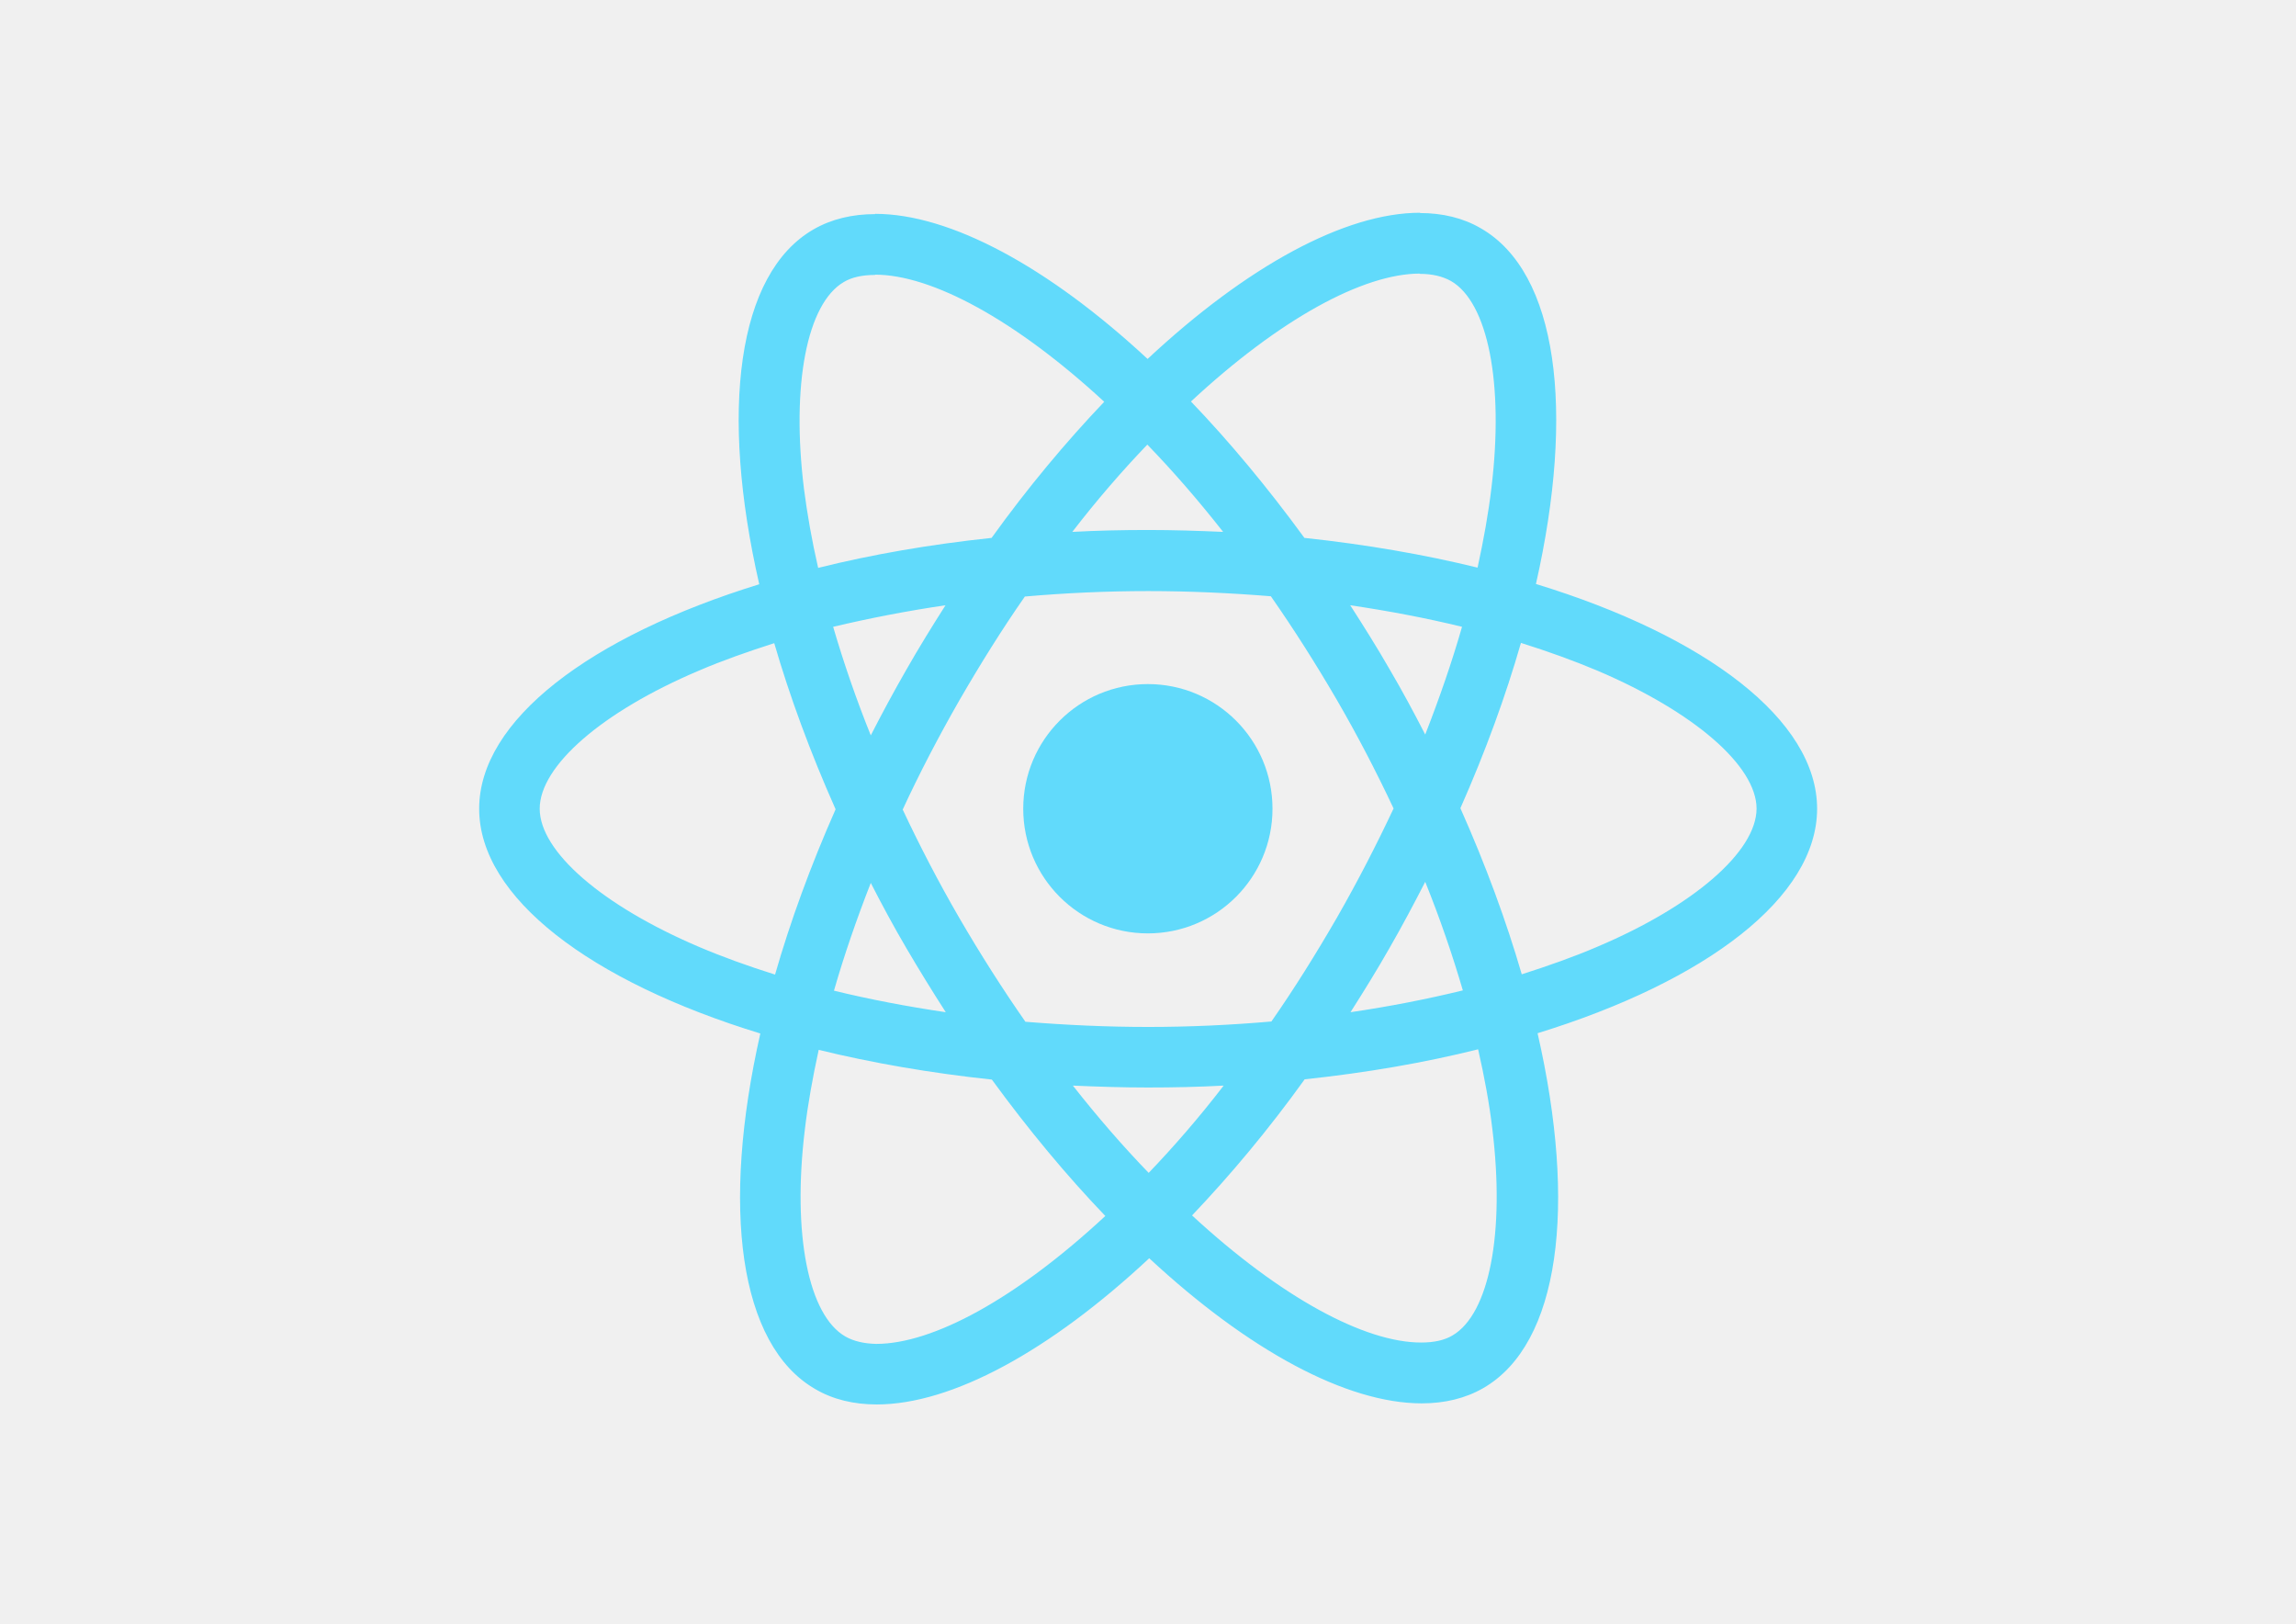
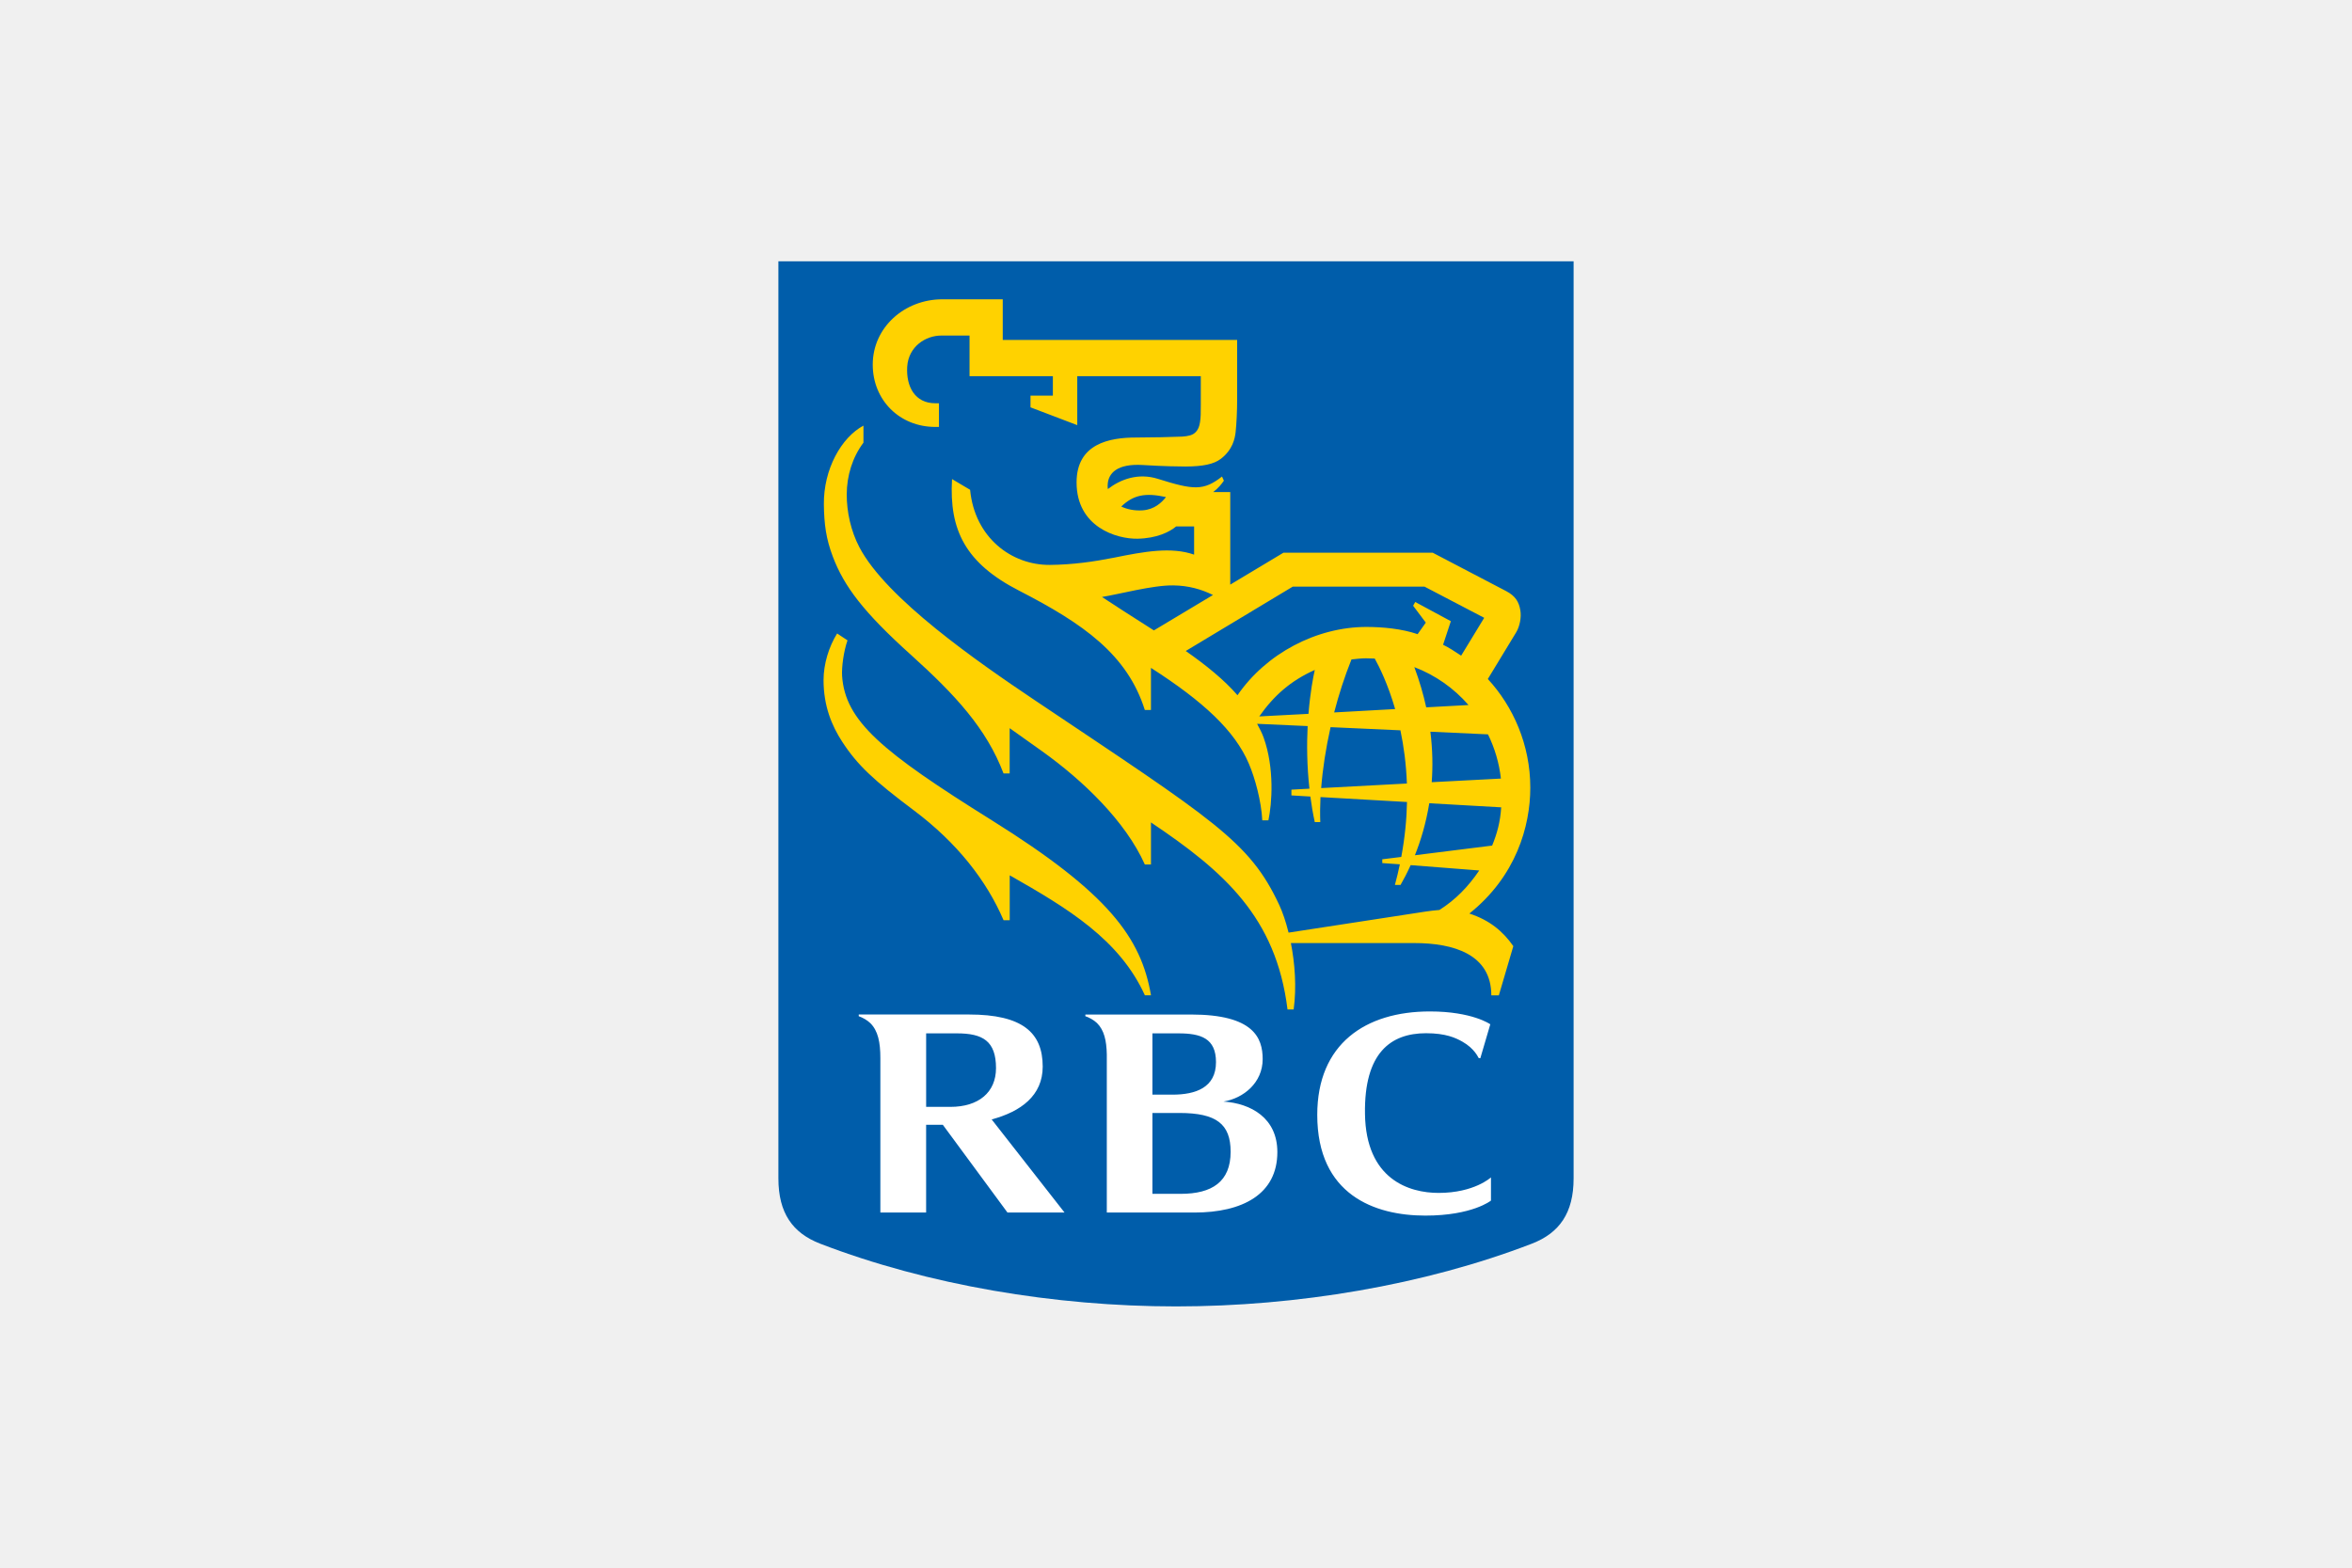
- <svg xmlns="http://www.w3.org/2000/svg" viewBox="0 0 841.9 595.3">
-   <g fill="#61DAFB">
-     <path d="M666.3 296.5c0-32.5-40.7-63.3-103.1-82.4 14.4-63.6 8-114.2-20.2-130.4-6.5-3.8-14.1-5.6-22.4-5.6v22.3c4.6 0 8.3.9 11.4 2.6 13.6 7.8 19.5 37.5 14.9 75.7-1.1 9.4-2.9 19.3-5.1 29.4-19.6-4.8-41-8.5-63.5-10.9-13.5-18.5-27.5-35.3-41.6-50 32.6-30.3 63.2-46.9 84-46.9V78c-27.5 0-63.5 19.6-99.9 53.6-36.4-33.8-72.4-53.2-99.9-53.2v22.3c20.7 0 51.4 16.5 84 46.6-14 14.7-28 31.4-41.3 49.9-22.6 2.4-44 6.1-63.6 11-2.3-10-4-19.7-5.2-29-4.7-38.2 1.1-67.9 14.6-75.8 3-1.8 6.9-2.6 11.5-2.6V78.5c-8.4 0-16 1.8-22.6 5.6-28.1 16.2-34.4 66.7-19.9 130.1-62.2 19.2-102.7 49.9-102.7 82.3 0 32.5 40.7 63.3 103.1 82.4-14.4 63.6-8 114.2 20.2 130.4 6.5 3.8 14.1 5.6 22.5 5.6 27.5 0 63.5-19.6 99.9-53.6 36.4 33.8 72.4 53.2 99.9 53.2 8.4 0 16-1.8 22.6-5.6 28.1-16.2 34.4-66.7 19.9-130.1 62-19.1 102.5-49.9 102.5-82.3zm-130.2-66.7c-3.7 12.9-8.3 26.2-13.5 39.5-4.1-8-8.4-16-13.1-24-4.6-8-9.5-15.8-14.4-23.4 14.2 2.1 27.9 4.7 41 7.9zm-45.8 106.5c-7.8 13.5-15.8 26.3-24.1 38.2-14.9 1.3-30 2-45.2 2-15.1 0-30.2-.7-45-1.9-8.3-11.9-16.4-24.6-24.2-38-7.6-13.1-14.5-26.4-20.8-39.8 6.2-13.4 13.2-26.8 20.7-39.9 7.8-13.5 15.8-26.3 24.1-38.2 14.9-1.3 30-2 45.2-2 15.1 0 30.2.7 45 1.9 8.3 11.9 16.4 24.6 24.2 38 7.6 13.1 14.5 26.4 20.8 39.8-6.3 13.4-13.2 26.8-20.7 39.9zm32.3-13c5.4 13.4 10 26.8 13.8 39.8-13.1 3.2-26.9 5.9-41.2 8 4.9-7.7 9.8-15.6 14.4-23.7 4.6-8 8.9-16.1 13-24.1zM421.2 430c-9.3-9.6-18.6-20.3-27.8-32 9 .4 18.2.7 27.5.7 9.4 0 18.7-.2 27.8-.7-9 11.7-18.3 22.4-27.5 32zm-74.4-58.9c-14.2-2.1-27.9-4.7-41-7.9 3.7-12.9 8.3-26.2 13.5-39.5 4.1 8 8.4 16 13.1 24 4.7 8 9.5 15.8 14.4 23.4zM420.7 163c9.3 9.6 18.6 20.3 27.8 32-9-.4-18.2-.7-27.5-.7-9.4 0-18.7.2-27.8.7 9-11.7 18.3-22.4 27.5-32zm-74 58.9c-4.9 7.7-9.8 15.6-14.4 23.7-4.6 8-8.9 16-13 24-5.4-13.4-10-26.8-13.8-39.8 13.1-3.1 26.9-5.8 41.2-7.9zm-90.5 125.2c-35.4-15.1-58.3-34.9-58.3-50.6 0-15.7 22.9-35.6 58.3-50.6 8.6-3.7 18-7 27.7-10.1 5.7 19.6 13.2 40 22.5 60.9-9.2 20.8-16.6 41.1-22.2 60.6-9.9-3.1-19.3-6.5-28-10.2zM310 490c-13.6-7.8-19.5-37.5-14.9-75.7 1.1-9.4 2.9-19.3 5.1-29.4 19.6 4.8 41 8.5 63.5 10.9 13.5 18.5 27.5 35.3 41.6 50-32.6 30.3-63.2 46.9-84 46.9-4.5-.1-8.3-1-11.3-2.7zm237.2-76.2c4.7 38.2-1.1 67.9-14.6 75.8-3 1.8-6.9 2.6-11.5 2.6-20.7 0-51.4-16.5-84-46.6 14-14.7 28-31.4 41.3-49.9 22.6-2.4 44-6.1 63.6-11 2.3 10.1 4.1 19.8 5.2 29.1zm38.5-66.7c-8.6 3.7-18 7-27.7 10.1-5.7-19.6-13.2-40-22.5-60.9 9.2-20.8 16.6-41.1 22.2-60.6 9.9 3.1 19.3 6.5 28.1 10.2 35.4 15.1 58.3 34.9 58.3 50.6-.1 15.7-23 35.6-58.4 50.6zM320.8 78.4z" />
-     <circle cx="420.9" cy="296.5" r="45.7" />
-     <path d="M520.5 78.1z" />
-   </g>
+ <svg xmlns="http://www.w3.org/2000/svg" height="800" width="1200" viewBox="-5.931 -12.994 51.401 77.964">
+   <path d="M39.539 45.611c0 1.717-.703 2.715-2.078 3.246-5.344 2.059-11.672 3.119-17.69 3.119-6.021 0-12.349-1.061-17.692-3.119C.704 48.326 0 47.328 0 45.611V0h39.539z" fill="#005DAA" />
+   <path d="M10.604 27.796c-5.475-3.418-7.281-4.931-7.437-7.173-.026-.454.078-1.223.269-1.771l-.516-.342c-.412.658-.675 1.523-.675 2.316 0 1.296.413 2.276.922 3.059.769 1.184 1.578 1.929 3.572 3.425 2.148 1.611 3.614 3.492 4.458 5.462h.305v-2.235c2.901 1.648 5.461 3.196 6.72 5.966h.304c-.493-2.87-2.117-5.083-7.922-8.707m25.218 8.711h-.374c0-2.042-1.873-2.601-3.834-2.601h-6.132c.198 1.008.289 2.187.138 3.301h-.306c-.567-4.592-3.161-6.864-6.789-9.301v2.092h-.305c-.965-2.158-3.082-4.18-5.086-5.616-.533-.38-1.088-.774-1.635-1.163v2.251h-.305c-.85-2.234-2.393-3.901-4.594-5.888-2.379-2.14-3.336-3.421-3.894-4.894-.338-.892-.432-1.613-.445-2.592-.021-1.751.866-3.333 1.968-3.923v.848c-.546.723-.829 1.642-.831 2.573-.003.861.203 1.817.631 2.631 1.339 2.548 5.849 5.676 8.711 7.599 8.905 5.972 10.683 7.014 12.161 10.183.165.353.329.827.466 1.38 1.286-.199 5.953-.911 6.812-1.047.167-.027.51-.068.688-.08.805-.508 1.431-1.156 1.98-1.964l-3.41-.265c-.177.391-.35.721-.503.984h-.28c.094-.346.175-.688.246-1.025l-.874-.062v-.188l.945-.117c.18-.965.267-1.879.284-2.732l-4.301-.245c-.021.442-.025.857-.01 1.244h-.274c-.094-.43-.166-.856-.22-1.271l-.942-.056v-.286l.896-.049c-.126-1.139-.134-2.2-.089-3.113l-2.513-.113c.117.222.24.443.326.688.544 1.517.414 3.293.236 4.112h-.305c-.045-.946-.362-2.107-.665-2.813-.695-1.639-2.254-3.089-4.87-4.769v2.094h-.305c-.869-2.75-3.035-4.281-6.254-5.934-2.656-1.363-3.481-3.006-3.331-5.548l.898.532c.229 2.376 2.055 3.75 3.968 3.736 1.126-.01 2.181-.16 3.199-.362 1.472-.299 2.834-.55 3.971-.149v-1.403h-.894c-.32.275-.968.594-1.921.611-1.047.018-3.029-.585-3.029-2.8 0-1.924 1.627-2.232 2.952-2.232.712 0 1.892-.025 2.292-.046.295-.02.517-.064.662-.208.15-.147.195-.299.229-.496.042-.239.042-.482.042-.895V5.714H14.86v2.435l-2.325-.885v-.583h1.112v-.967H9.504v-2.02H8.092c-.754 0-1.625.53-1.688 1.555-.057.983.385 1.812 1.398 1.812h.181v1.177h-.181c-1.775 0-3.111-1.332-3.111-3.1 0-1.844 1.569-3.248 3.468-3.248h2.996v2.021H22.81v2.987c0 .504-.029 1.179-.077 1.605-.036.312-.145.871-.733 1.321-.357.27-.893.379-1.761.383-.285.001-1.111-.012-2.101-.074-1.328-.085-1.706.429-1.76.905-.011.1-.011.197.002.29.622-.48 1.502-.821 2.5-.505 1.758.553 2.261.601 3.177-.118l.093.205c-.1.153-.275.373-.532.568h.849v4.602l2.644-1.586h7.424s3.136 1.639 3.651 1.909c.456.24.635.53.705.955.061.355-.033.805-.206 1.093-.109.18-.962 1.577-1.411 2.323 1.261 1.365 2.112 3.275 2.112 5.402 0 1.928-.713 4.414-3.03 6.262 1.02.334 1.673.89 2.186 1.621zM19.271 11.726c-1.043-.229-1.625-.1-2.224.471.294.14.661.216 1.066.189.587-.042.949-.392 1.158-.66m-.601 6.631l2.938-1.761c-.578-.285-1.216-.468-1.972-.477-1.013-.018-2.722.446-3.547.575.369.251 1.679 1.089 2.581 1.663m13.113.187l.407-.574-.63-.839.105-.187 1.771.955-.387 1.172c.287.138.55.31.899.542l1.146-1.882-2.967-1.55h-6.553l-5.32 3.2c.998.694 1.92 1.444 2.573 2.2 1.424-2.075 3.929-3.396 6.41-3.396.811.001 1.755.088 2.546.359m-.533 7.428c-.036-.979-.157-1.865-.322-2.646l-3.473-.157c-.237 1.057-.395 2.088-.467 3.03zm1.168-2.577c.111.897.125 1.736.066 2.511l3.441-.18a6.692 6.692 0 00-.643-2.199zm-1.752-1.126c-.36-1.243-.789-2.106-1.015-2.512a7.029 7.029 0 00-.436-.012c-.243 0-.486.031-.721.056-.347.869-.63 1.746-.86 2.636zm.954-2.086c.257.691.45 1.357.591 2l2.102-.115a6.761 6.761 0 00-2.693-1.885m3.869 8.875c.246-.599.403-1.174.45-1.902l-3.576-.203c-.163 1.002-.429 1.873-.715 2.586zm-8.819-8.734c-1.197.536-2.023 1.265-2.761 2.311l2.448-.128c.088-1.087.231-1.81.313-2.183" fill="#FFD200" />
+   <path d="M22.129 41.789c.998-.162 1.95-.938 1.95-2.111 0-1.057-.45-2.218-3.562-2.218h-5.254v.085c.159.049.412.178.577.338.356.351.475.87.489 1.562v7.863h4.353c2.394 0 4.127-.911 4.127-3.006.001-1.701-1.324-2.424-2.68-2.513m-2.24-3.392c1.114 0 1.869.243 1.869 1.431 0 1.268-1.011 1.617-2.166 1.617h-.995v-3.048zm.113 7.981h-1.405v-4.022h1.341c1.842 0 2.548.551 2.548 1.93-.001 1.491-.924 2.092-2.484 2.092m-8.613.928h2.837l-3.622-4.629c1.451-.389 2.538-1.184 2.538-2.627 0-1.693-1.015-2.591-3.665-2.591H3.995v.085c.203.07.428.201.577.346.383.379.498.957.498 1.737v7.679h2.275v-4.363h.83zm-4.043-8.909h1.531c1.277 0 1.943.374 1.943 1.728 0 1.21-.87 1.928-2.269 1.928H7.346zm26.664.413c.607.342.793.795.798.799.028.033.094.022.094.022l.495-1.685s-.889-.639-3.005-.639c-3.202 0-5.599 1.613-5.599 5.143 0 3.977 2.855 5.01 5.374 5.01 2.341 0 3.263-.746 3.263-.746V45.56s-.829.772-2.604.772c-1.463 0-3.617-.67-3.66-3.938-.044-3.021 1.273-4.004 3.035-4.004.984 0 1.475.231 1.809.42" fill="#FFF" />
</svg>
